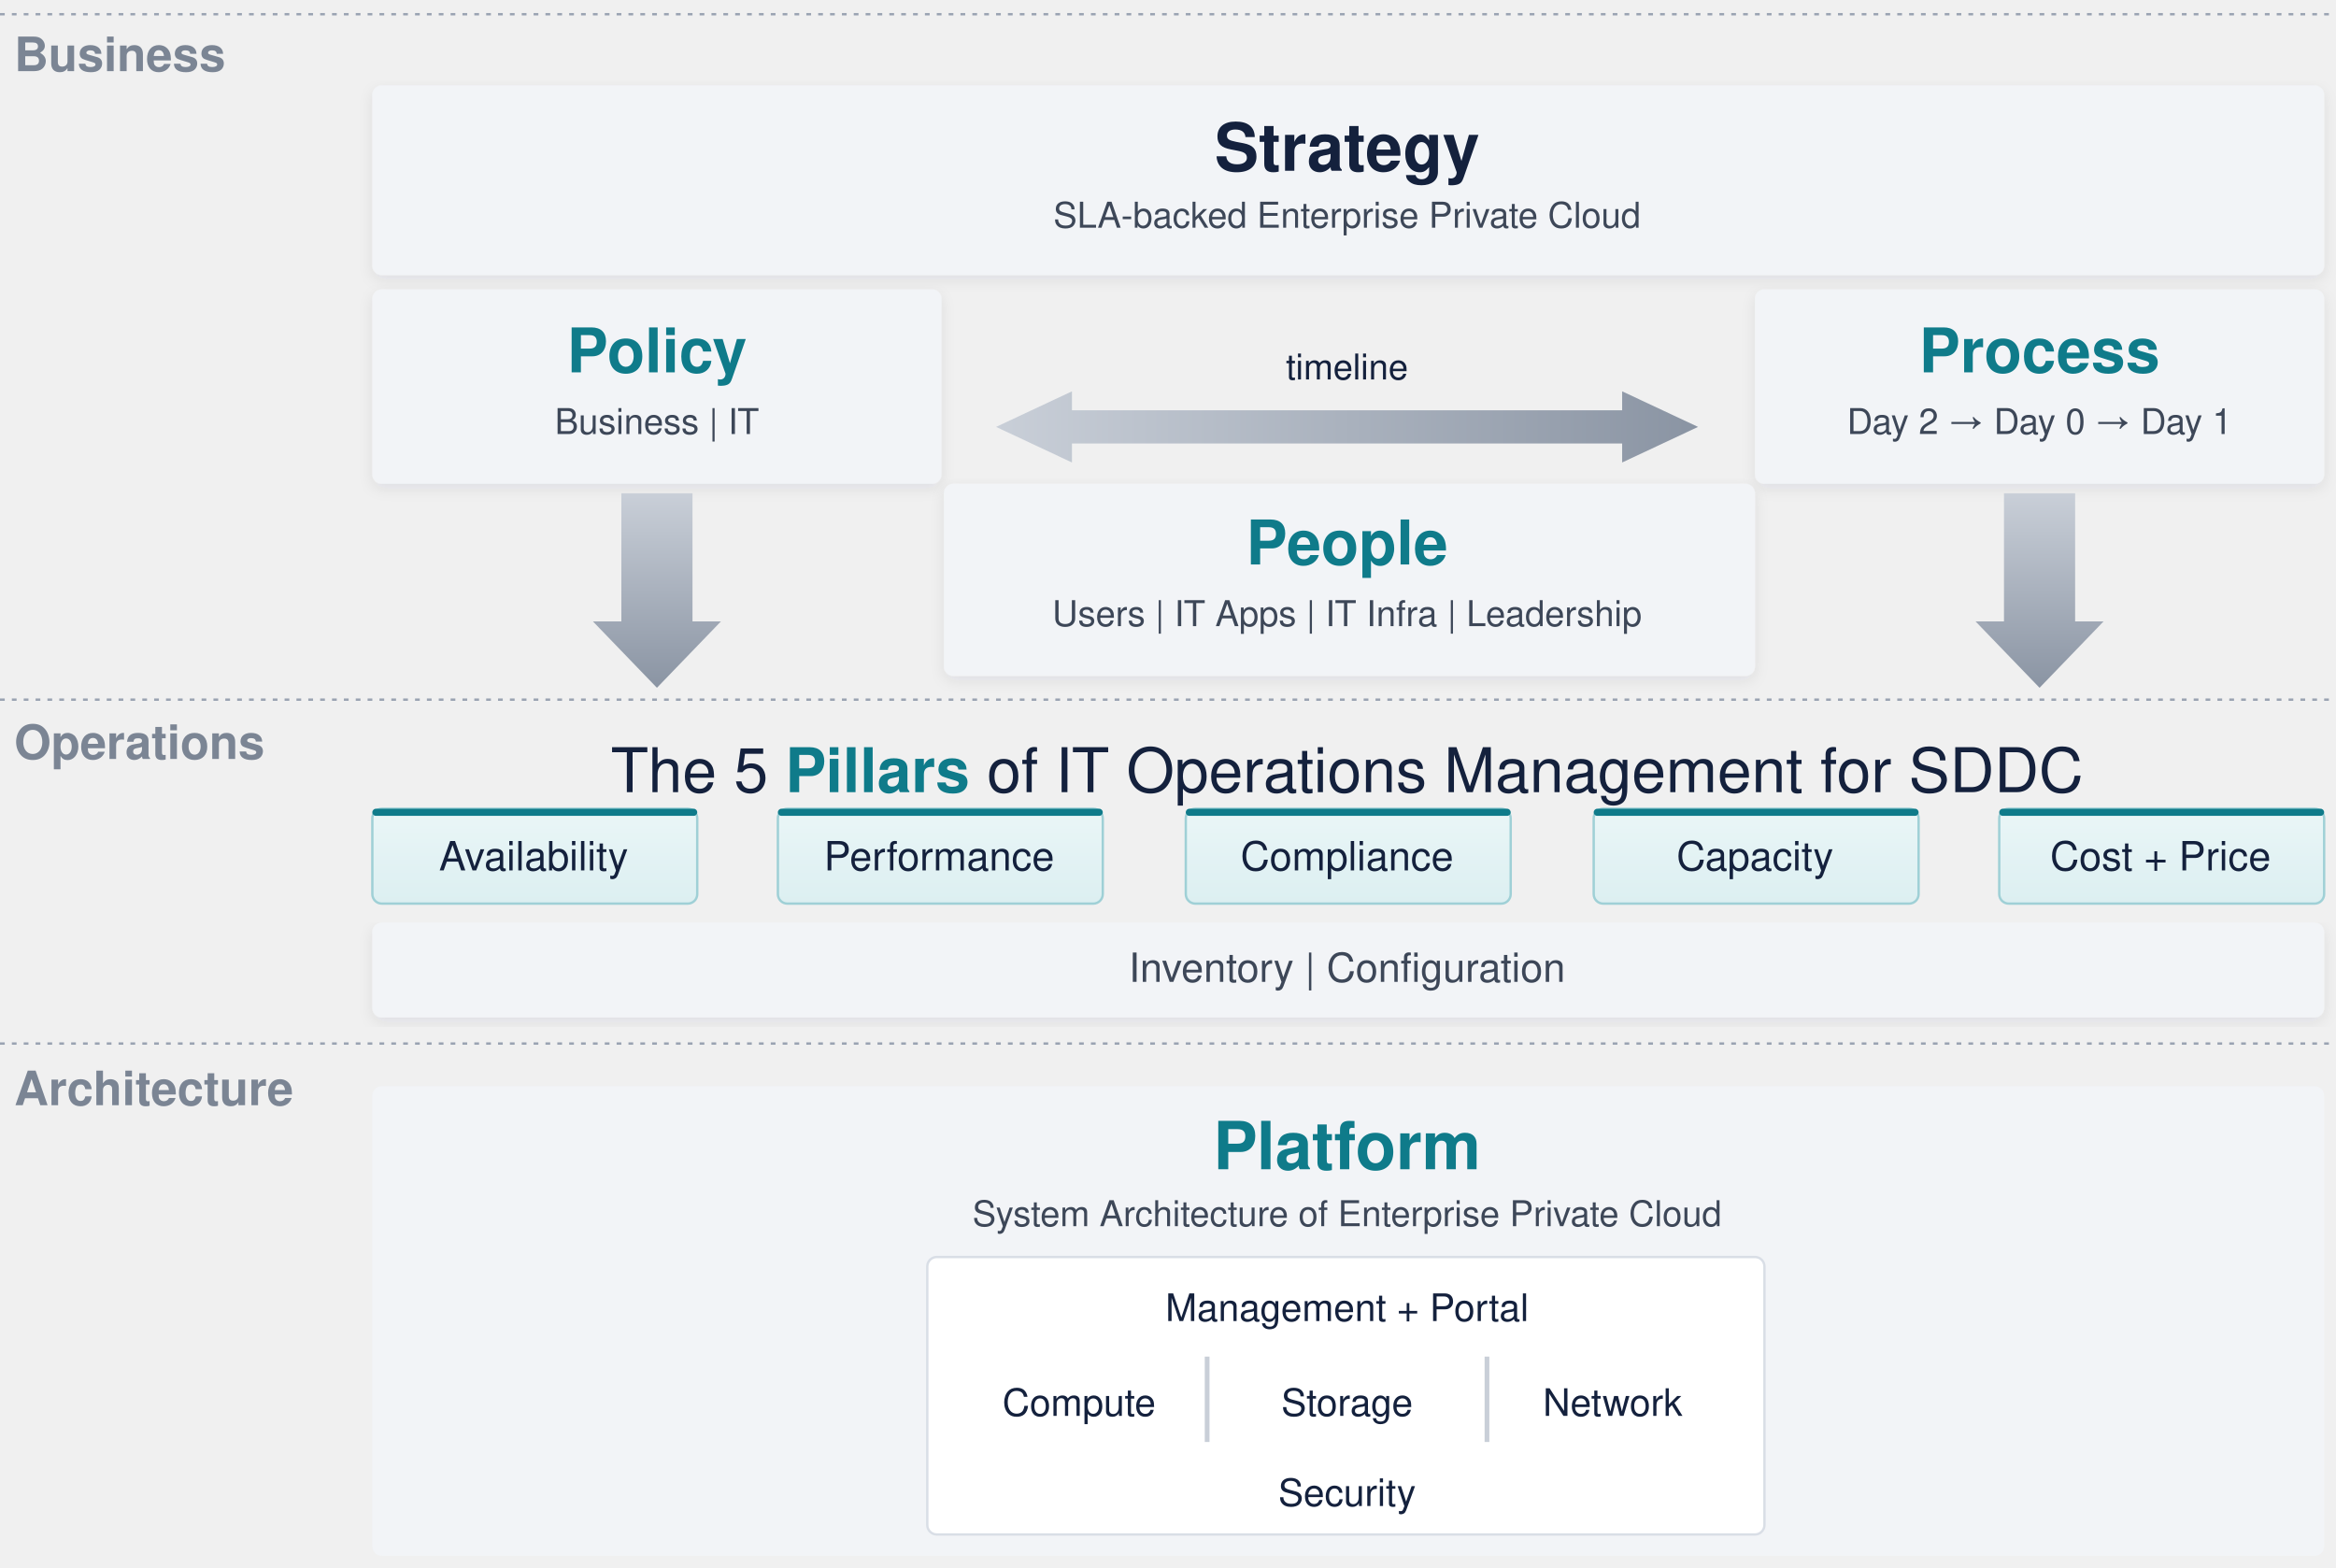
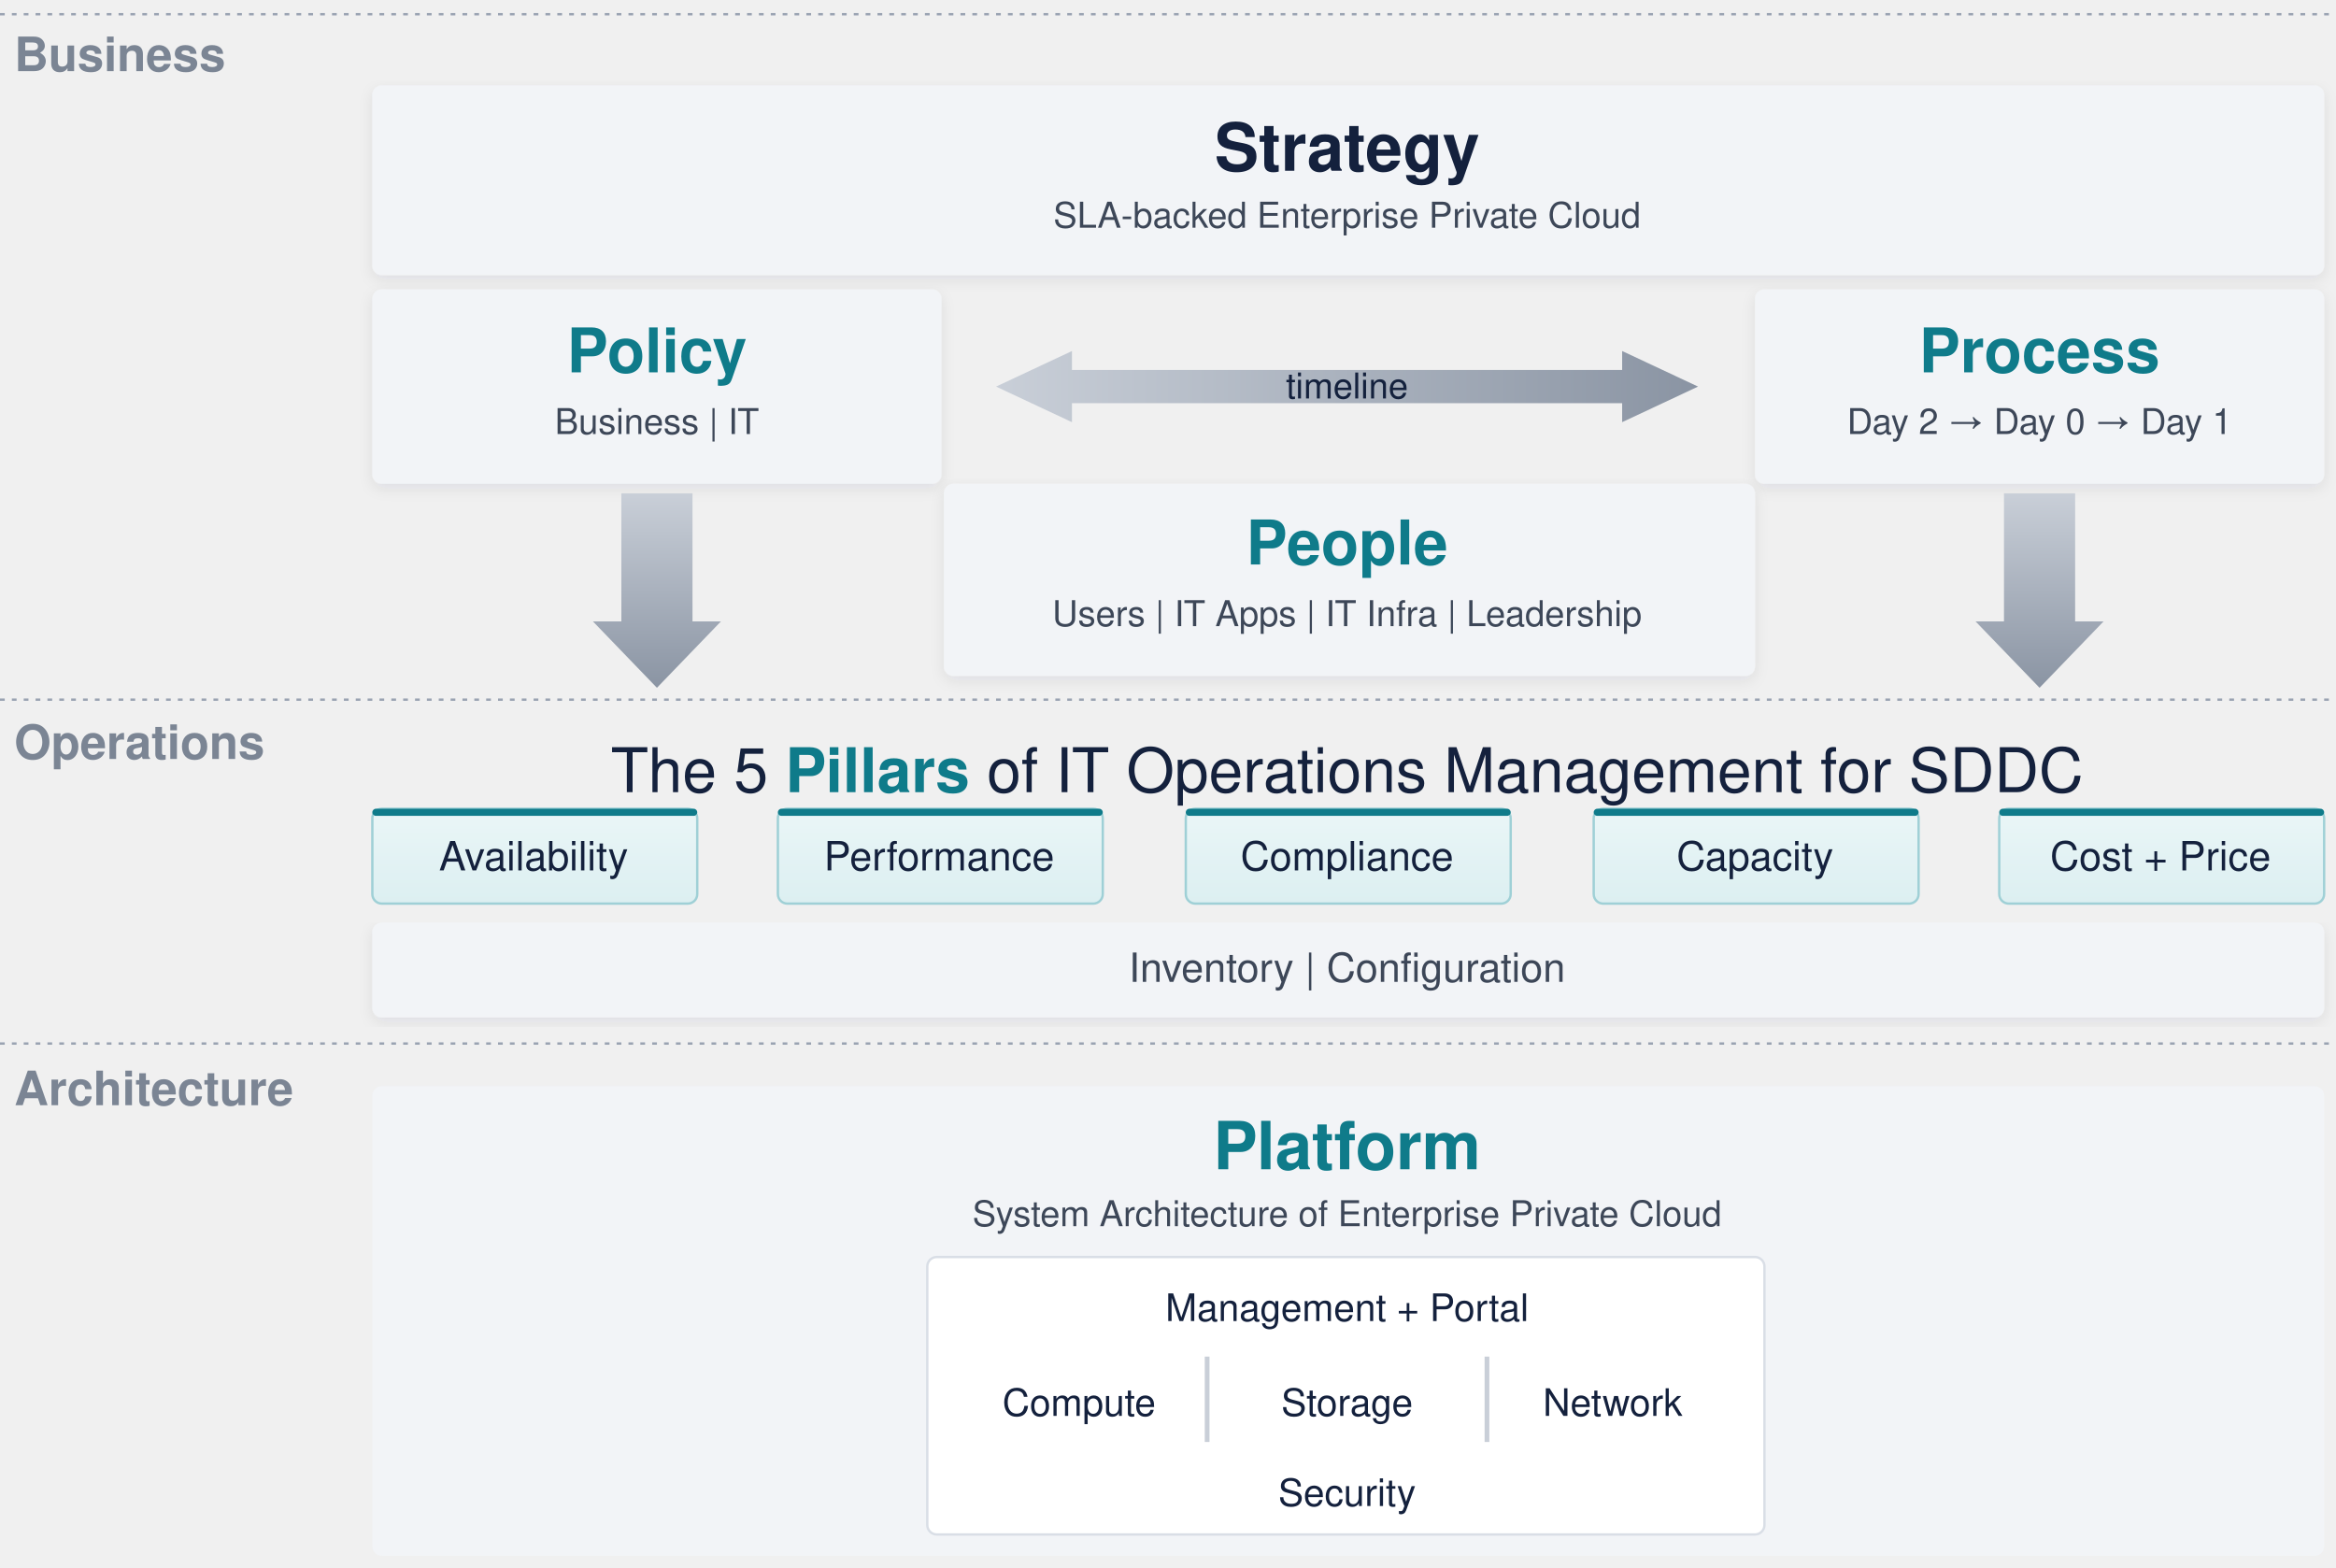
<svg xmlns="http://www.w3.org/2000/svg" viewBox="0 0 985 661" width="985" height="661" font-family="'Segoe UI', Helvetica, Arial, sans-serif">
  <defs>
    <linearGradient id="arrowG" x1="0" y1="0" x2="1" y2="0">
      <stop offset="0" stop-color="#C9CFD8" />
      <stop offset="1" stop-color="#8A94A3" />
    </linearGradient>
    <linearGradient id="arrowV" x1="0" y1="0" x2="0" y2="1">
      <stop offset="0" stop-color="#C9CFD8" />
      <stop offset="1" stop-color="#8A94A3" />
    </linearGradient>
    <linearGradient id="pillarHi" x1="0" y1="0" x2="0" y2="1">
      <stop offset="0" stop-color="#EAF6F7" />
      <stop offset="1" stop-color="#DCEFF1" />
    </linearGradient>
    <filter id="soft" x="-5%" y="-5%" width="110%" height="115%">
      <feDropShadow dx="0" dy="2" stdDeviation="3" flood-color="#14213D" flood-opacity="0.08" />
    </filter>
  </defs>
  <line x1="0" y1="6" x2="985" y2="6" stroke="#9AA3B2" stroke-width="1" stroke-dasharray="2 3" />
  <line x1="0" y1="295" x2="985" y2="295" stroke="#9AA3B2" stroke-width="1" stroke-dasharray="2 3" />
  <line x1="0" y1="440" x2="985" y2="440" stroke="#9AA3B2" stroke-width="1" stroke-dasharray="2 3" />
  <text x="6" y="30" font-size="20" font-weight="600" fill="#7B8594">Business</text>
  <text x="6" y="320" font-size="20" font-weight="600" fill="#7B8594">Operations</text>
  <text x="6" y="466" font-size="20" font-weight="600" fill="#7B8594">Architecture</text>
  <rect x="157" y="36" width="823" height="80" rx="4" fill="#F2F4F7" filter="url(#soft)" />
  <text x="568" y="72" text-anchor="middle" font-size="28" font-weight="700" fill="#14213D">Strategy</text>
  <text x="568" y="96" text-anchor="middle" font-size="15" fill="#3D4758">SLA-backed Enterprise Private Cloud</text>
  <rect x="157" y="122" width="240" height="82" rx="4" fill="#F2F4F7" filter="url(#soft)" />
  <text x="277" y="157" text-anchor="middle" font-size="26" font-weight="700" fill="#0F7B8A">Policy</text>
  <text x="277" y="183" text-anchor="middle" font-size="15" fill="#3D4758">Business | IT</text>
  <rect x="740" y="122" width="240" height="82" rx="4" fill="#F2F4F7" filter="url(#soft)" />
  <text x="860" y="157" text-anchor="middle" font-size="26" font-weight="700" fill="#0F7B8A">Process</text>
  <text x="860" y="183" text-anchor="middle" font-size="15" fill="#3D4758">Day 2 → Day 0 → Day 1</text>
  <rect x="398" y="204" width="342" height="81" rx="4" fill="#F2F4F7" filter="url(#soft)" />
  <text x="568" y="238" text-anchor="middle" font-size="26" font-weight="700" fill="#0F7B8A">People</text>
  <text x="568" y="264" text-anchor="middle" font-size="15" fill="#3D4758">Users | IT Apps | IT Infra | Leadership</text>
-   <polygon points="420,180 452,165 452,173 684,173 684,165 716,180 684,195 684,187 452,187 452,195" fill="url(#arrowG)" />
-   <text x="568" y="160" text-anchor="middle" font-size="15" fill="#14213D">timeline</text>
+   <polygon points="420,163 452,148 452,156 684,156 684,148 716,163 684,178 684,170 452,170 452,178" fill="url(#arrowG)" />
+   <text x="568" y="168" text-anchor="middle" font-size="15" fill="#14213D">timeline</text>
  <polygon points="262,208 292,208 292,262 304,262 277,290 250,262 262,262" fill="url(#arrowV)" />
  <polygon points="845,208 875,208 875,262 887,262 860,290 833,262 845,262" fill="url(#arrowV)" />
  <text x="568" y="334" text-anchor="middle" font-size="26" fill="#14213D">The 5 <tspan font-weight="700" fill="#0F7B8A">Pillars</tspan> of IT Operations Management for SDDC</text>
  <g font-size="17" text-anchor="middle" fill="#14213D">
    <rect x="157" y="341" width="137" height="40" rx="4" fill="url(#pillarHi)" stroke="#9FD0D6" stroke-width="1" />
    <rect x="157" y="341" width="137" height="3" rx="1.5" fill="#0F7B8A" />
    <text x="225" y="367">Availability</text>
    <rect x="328" y="341" width="137" height="40" rx="4" fill="url(#pillarHi)" stroke="#9FD0D6" stroke-width="1" />
    <rect x="328" y="341" width="137" height="3" rx="1.5" fill="#0F7B8A" />
    <text x="396" y="367">Performance</text>
    <rect x="500" y="341" width="137" height="40" rx="4" fill="url(#pillarHi)" stroke="#9FD0D6" stroke-width="1" />
    <rect x="500" y="341" width="137" height="3" rx="1.5" fill="#0F7B8A" />
    <text x="568" y="367">Compliance</text>
    <rect x="672" y="341" width="137" height="40" rx="4" fill="url(#pillarHi)" stroke="#9FD0D6" stroke-width="1" />
    <rect x="672" y="341" width="137" height="3" rx="1.5" fill="#0F7B8A" />
    <text x="740" y="367">Capacity</text>
    <rect x="843" y="341" width="137" height="40" rx="4" fill="url(#pillarHi)" stroke="#9FD0D6" stroke-width="1" />
    <rect x="843" y="341" width="137" height="3" rx="1.5" fill="#0F7B8A" />
    <text x="911" y="367">Cost + Price</text>
  </g>
  <rect x="157" y="389" width="823" height="40" rx="4" fill="#F2F4F7" filter="url(#soft)" />
  <text x="568" y="414" text-anchor="middle" font-size="17" fill="#3D4758">Inventory | Configuration</text>
  <rect x="157" y="458" width="823" height="198" rx="4" fill="#F2F4F7" />
  <text x="568" y="493" text-anchor="middle" font-size="28" font-weight="700" fill="#0F7B8A">Platform</text>
  <text x="568" y="517" text-anchor="middle" font-size="15" fill="#3D4758">System Architecture of Enterprise Private Cloud</text>
  <rect x="391" y="530" width="353" height="117" rx="4" fill="#FFFFFF" stroke="#D9DEE6" stroke-width="1" />
  <text x="568" y="557" text-anchor="middle" font-size="16" fill="#14213D">Management + Portal</text>
  <text x="455" y="597" text-anchor="middle" font-size="16" fill="#14213D">Compute</text>
  <rect x="508" y="572" width="2" height="36" fill="#C9CFD8" />
  <text x="568" y="597" text-anchor="middle" font-size="16" fill="#14213D">Storage</text>
  <rect x="626" y="572" width="2" height="36" fill="#C9CFD8" />
  <text x="680" y="597" text-anchor="middle" font-size="16" fill="#14213D">Network</text>
  <text x="568" y="635" text-anchor="middle" font-size="16" fill="#14213D">Security</text>
</svg>
